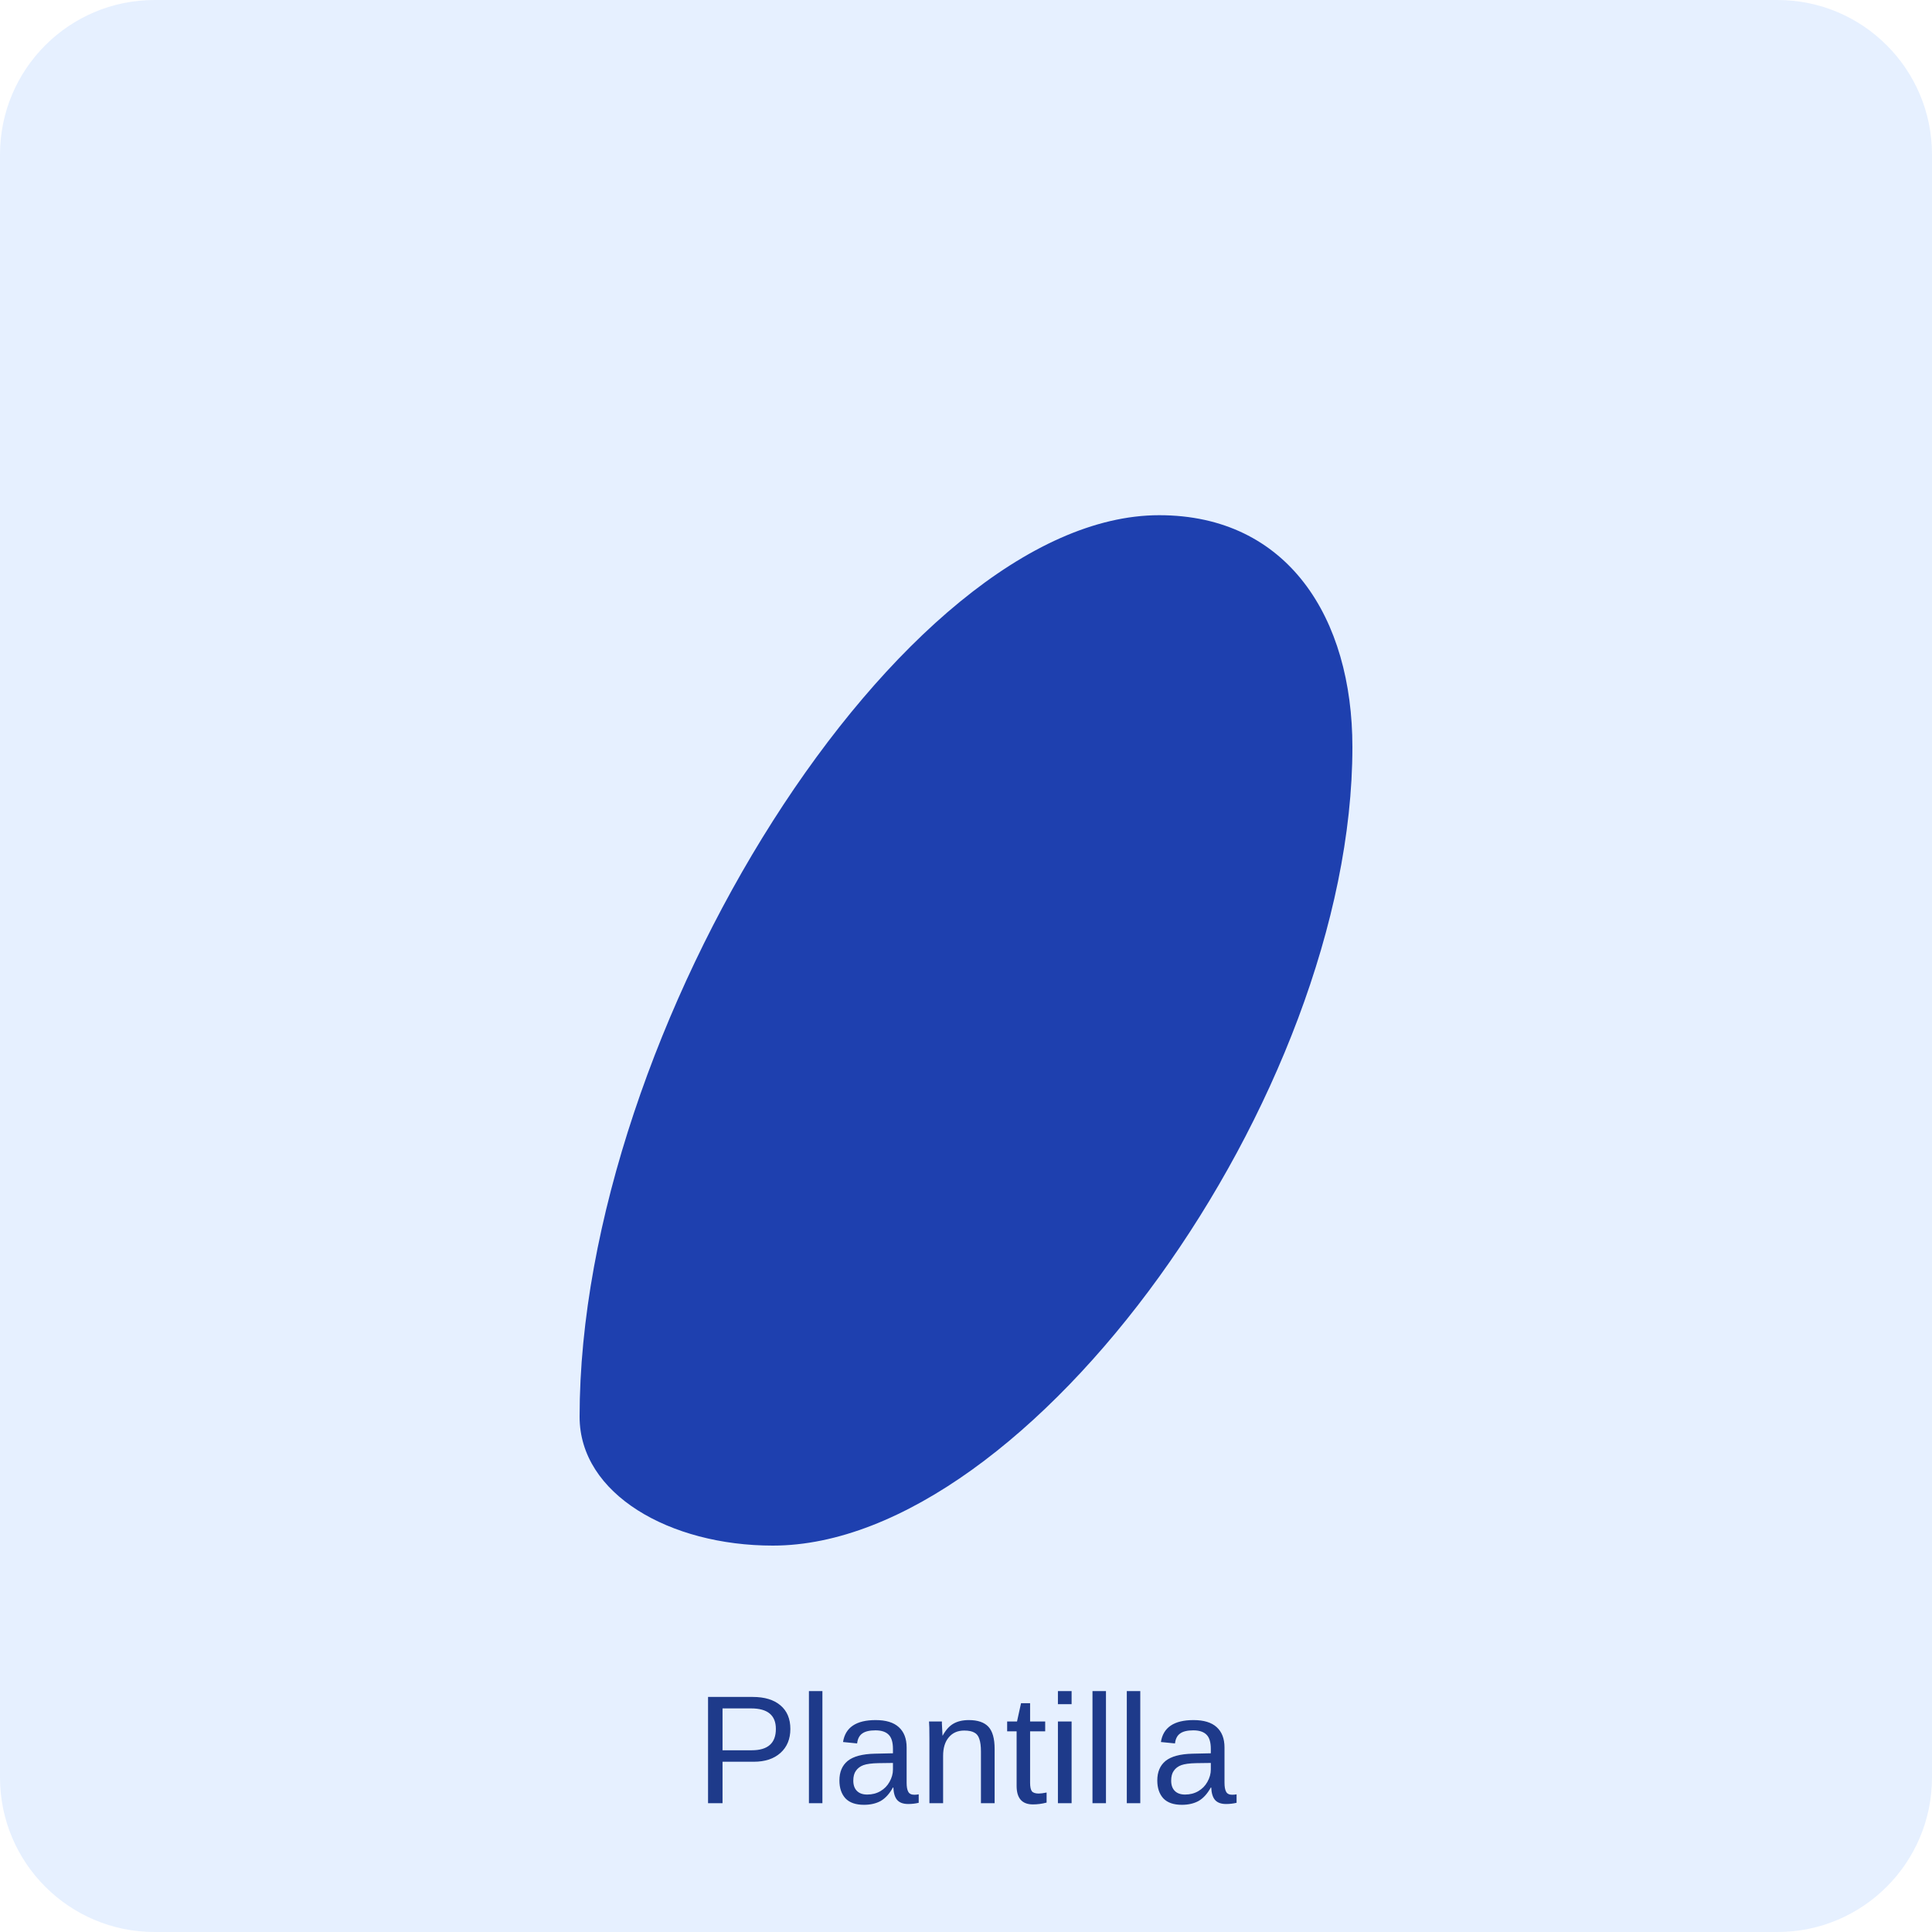
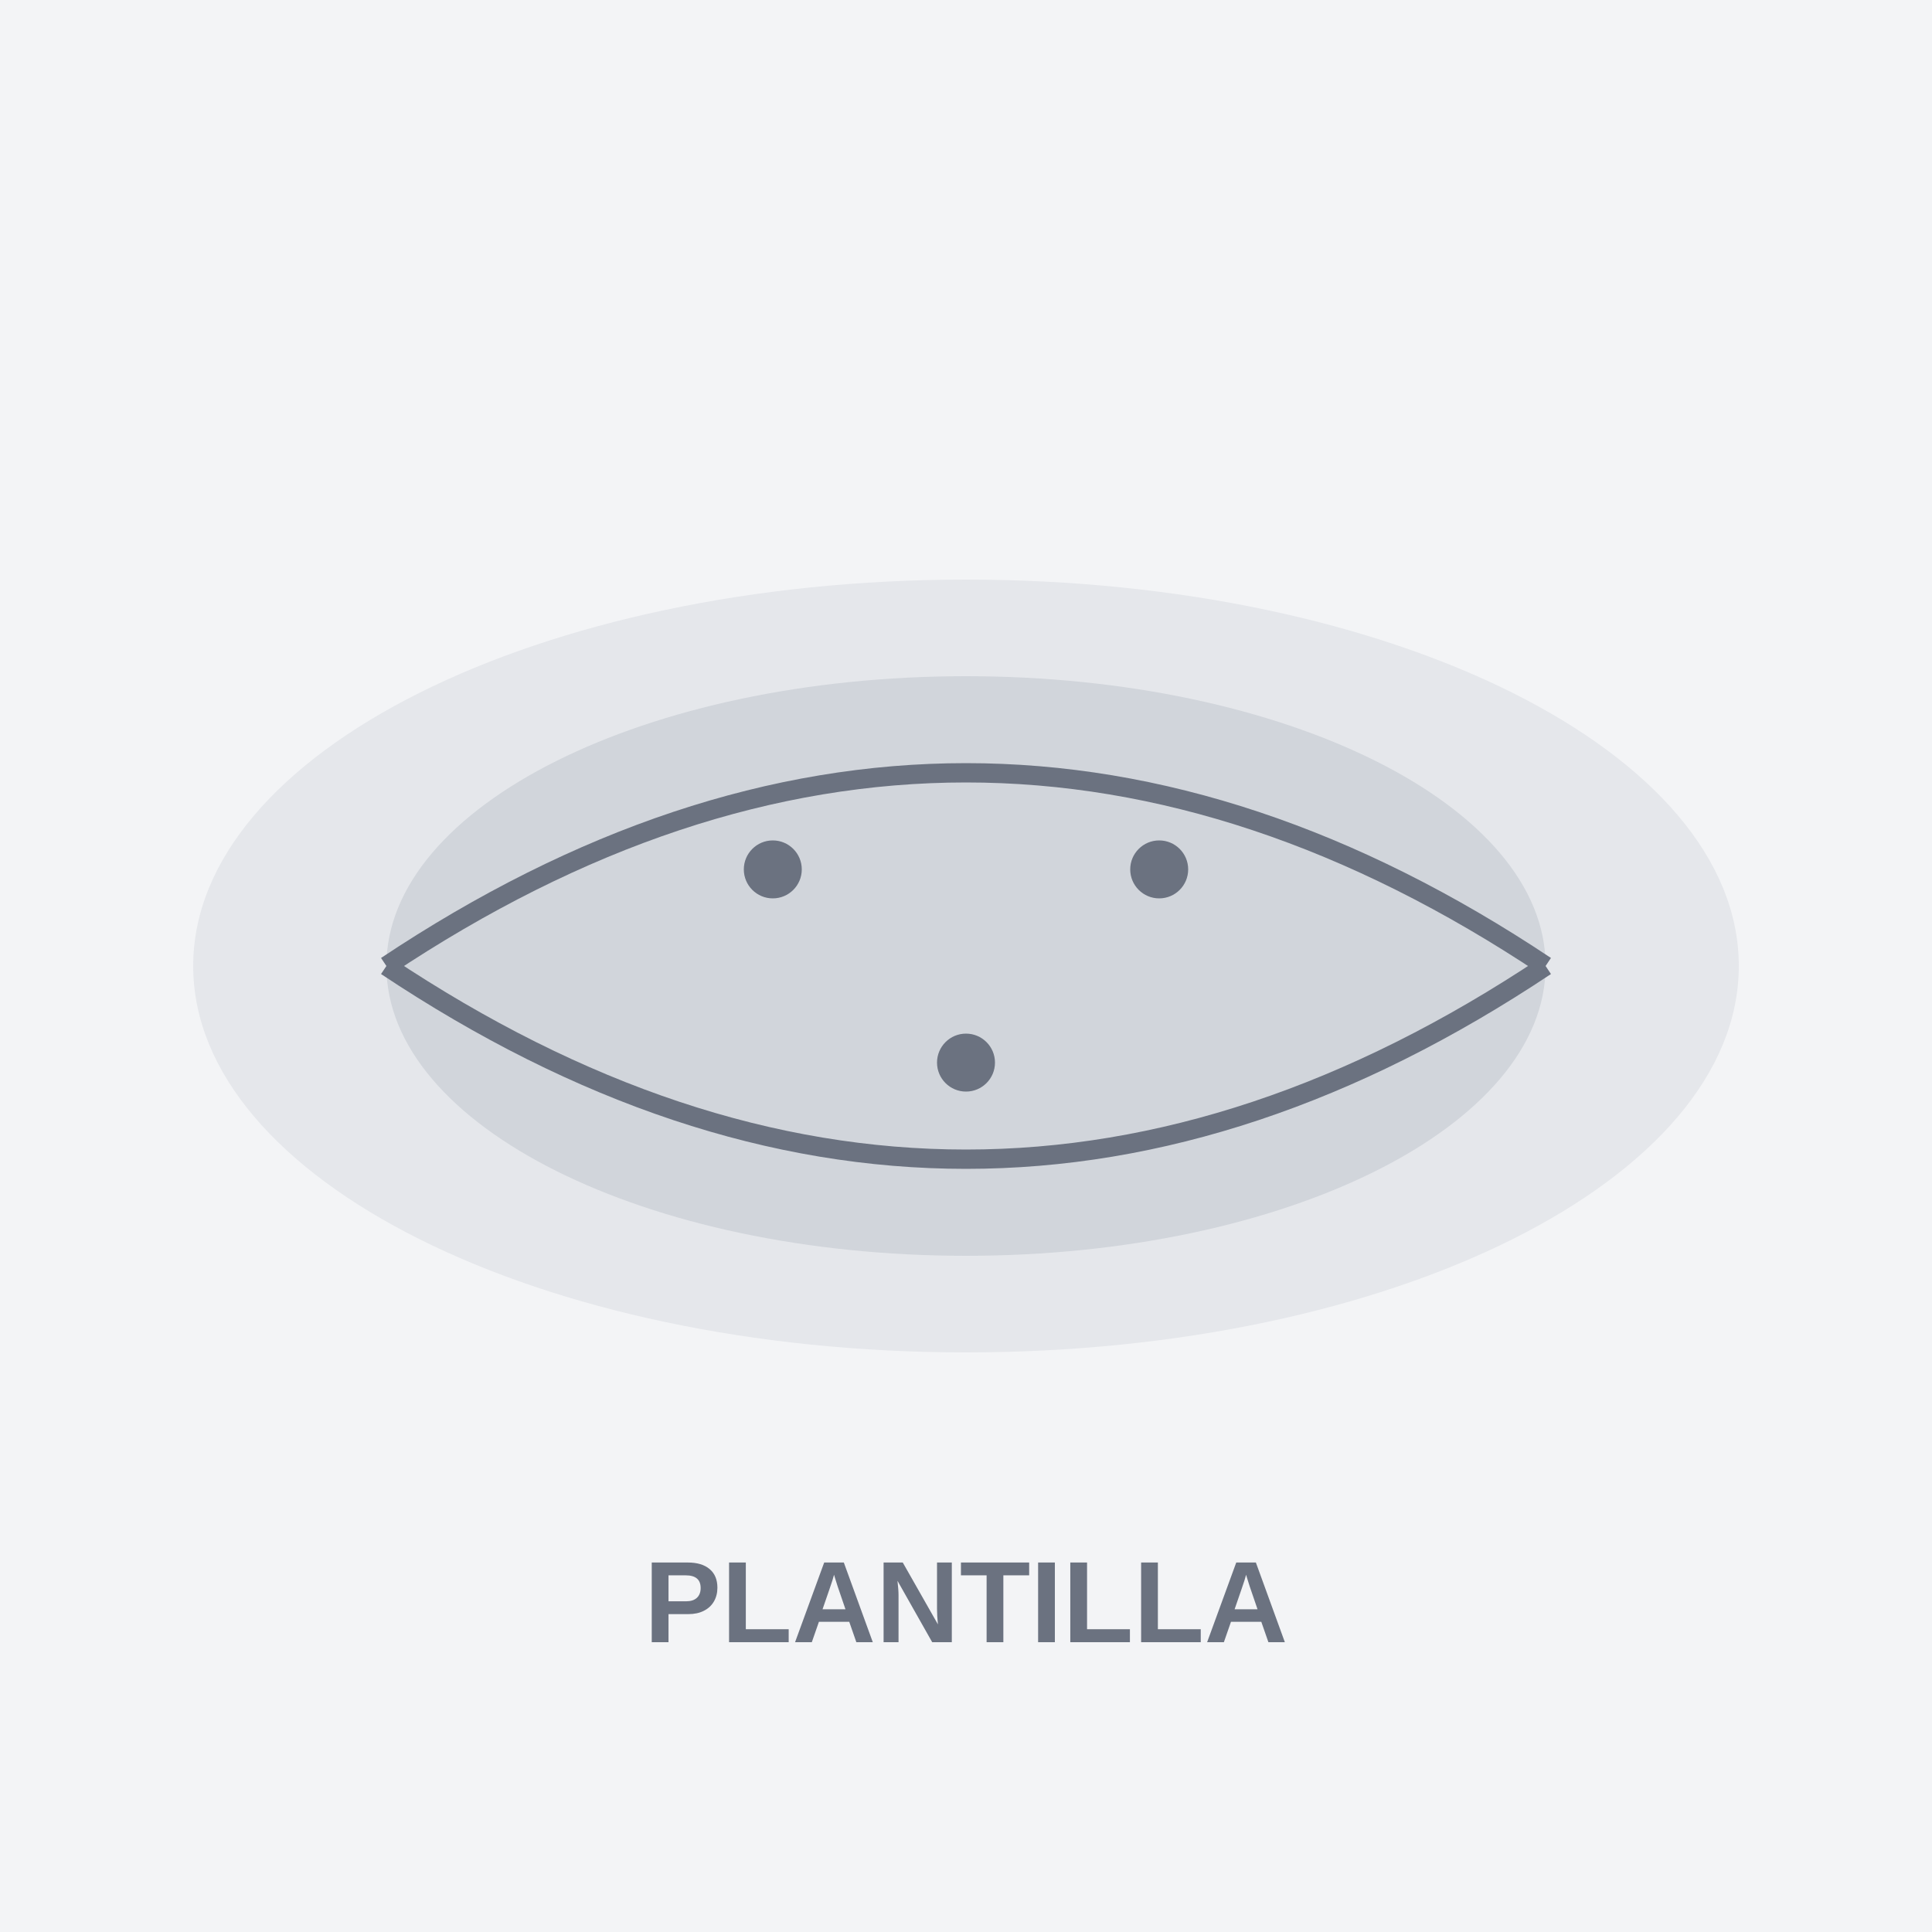
- <svg xmlns="http://www.w3.org/2000/svg" width="150" height="150" viewBox="0 0 150 150">
-   <rect width="150" height="150" rx="12" fill="#e6f0ff" />
-   <path d="M45 110c0-30 25-70 45-70 10 0 15 8 15 18 0 27-25 62-45 62-8 0-15-4-15-10z" fill="#1e40af" />
-   <text x="75" y="140" text-anchor="middle" font-size="12" fill="#1e3a8a" font-family="Arial, sans-serif">Plantilla</text>
+ <svg xmlns="http://www.w3.org/2000/svg" width="200" height="200" viewBox="0 0 200 200" fill="none">
+   <rect width="200" height="200" fill="#f3f4f6" />
+   <ellipse cx="100" cy="100" rx="80" ry="40" fill="#e5e7eb" />
+   <ellipse cx="100" cy="100" rx="60" ry="30" fill="#d1d5db" />
+   <path d="M40 100 Q100 60 160 100" stroke="#6b7280" stroke-width="2" fill="none" />
+   <path d="M40 100 Q100 140 160 100" stroke="#6b7280" stroke-width="2" fill="none" />
+   <circle cx="80" cy="90" r="3" fill="#6b7280" />
+   <circle cx="120" cy="90" r="3" fill="#6b7280" />
+   <circle cx="100" cy="110" r="3" fill="#6b7280" />
+   <text x="100" y="170" text-anchor="middle" fill="#6b7280" font-family="Arial, sans-serif" font-size="12" font-weight="bold">PLANTILLA</text>
</svg>
